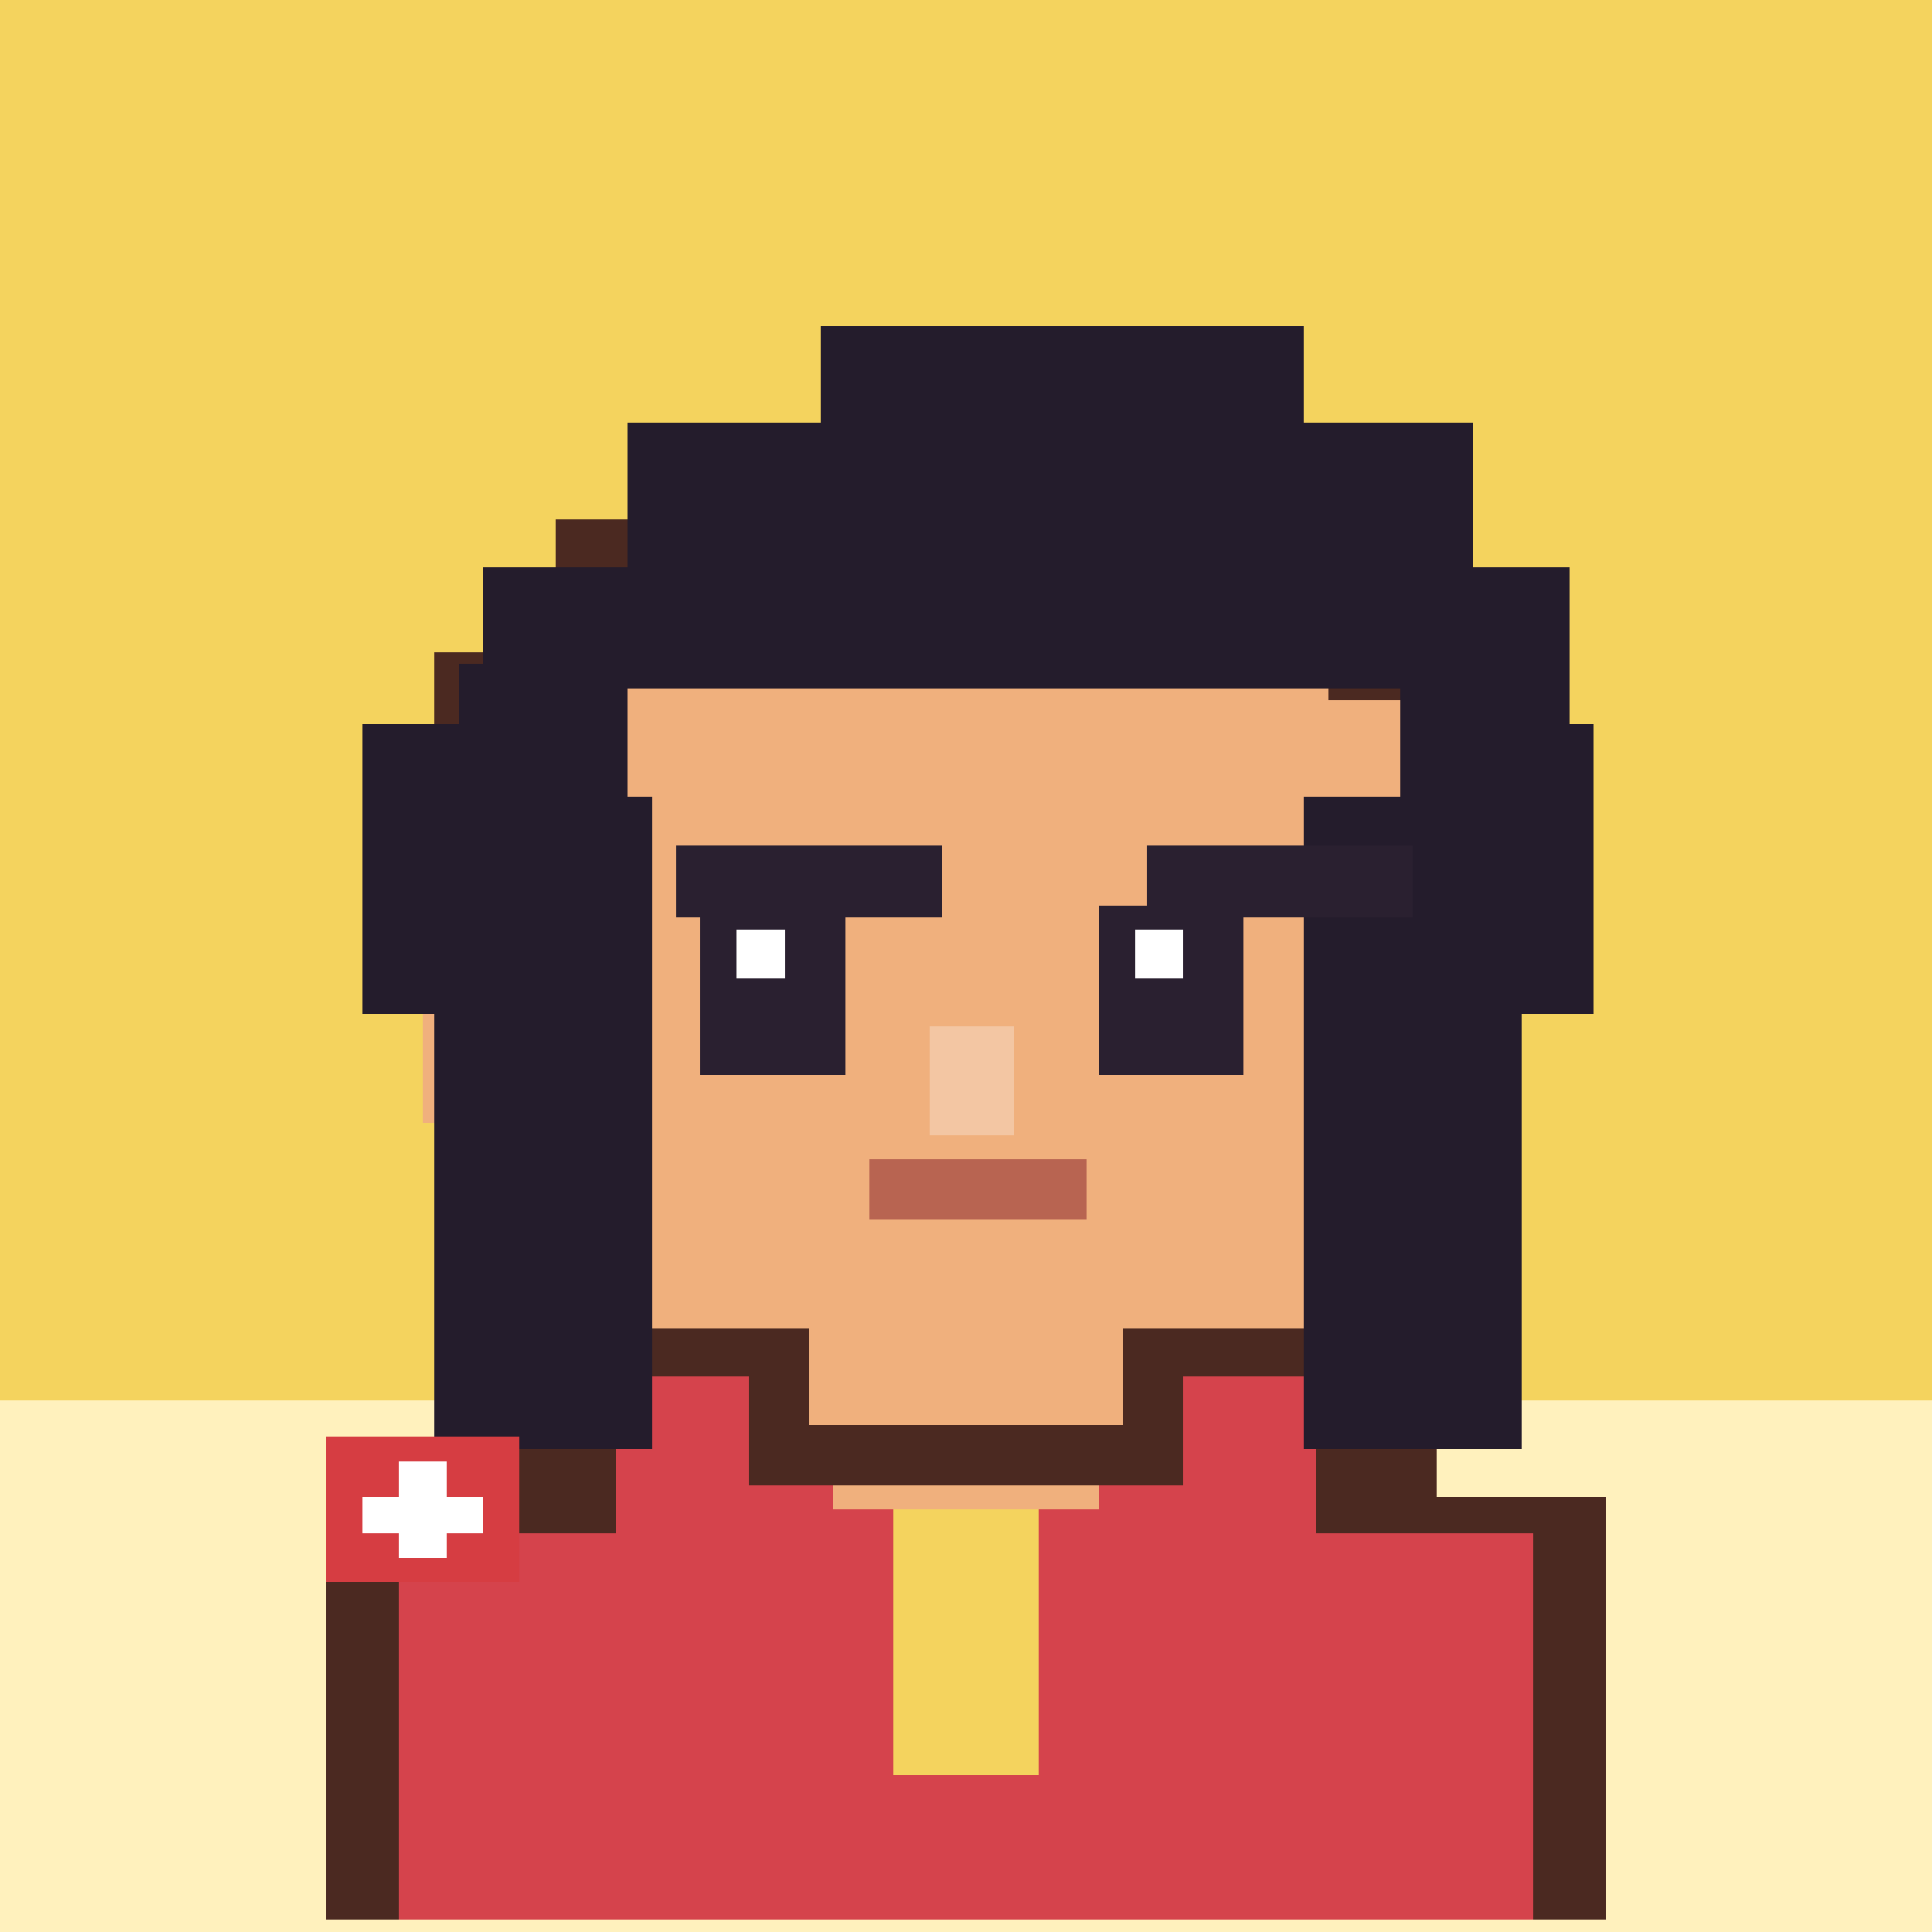
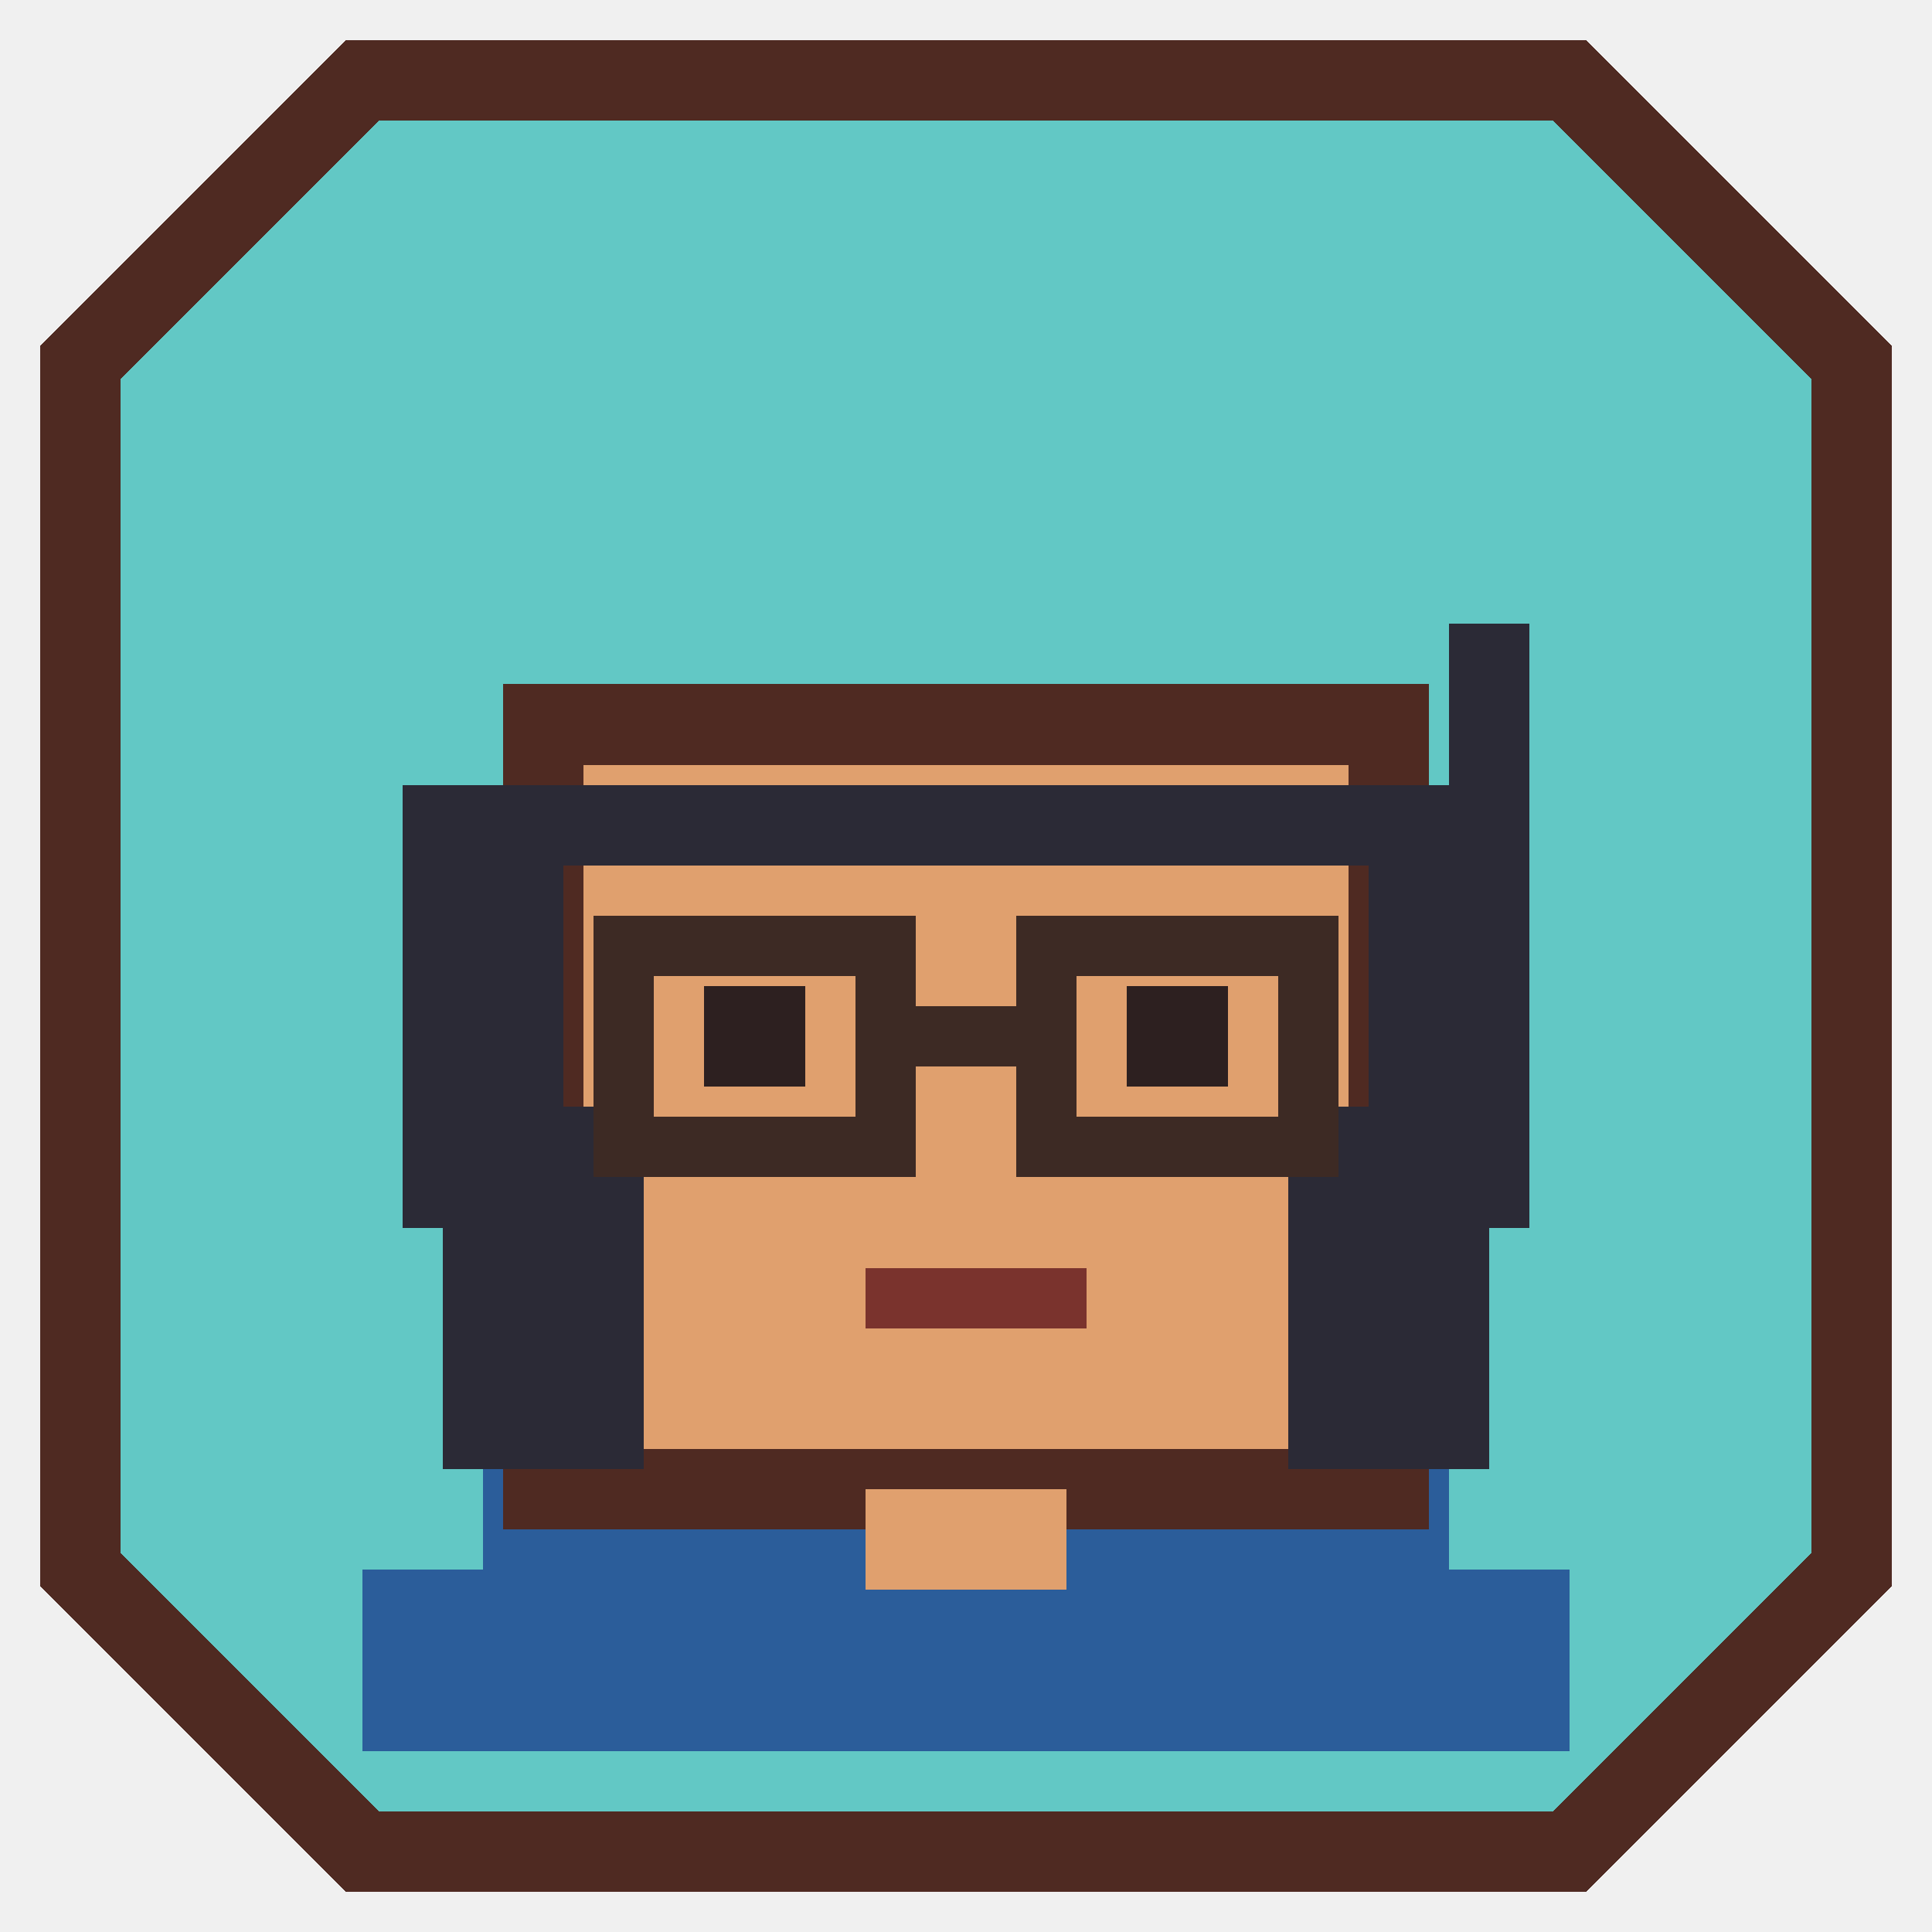
- <svg xmlns="http://www.w3.org/2000/svg" viewBox="0 0 160 160" shape-rendering="crispEdges">
-   <path fill="#f4d35e" d="M0 0h160v160H0z" />
-   <path fill="#fff1bd" d="M0 116h160v44H0z" />
-   <path fill="#4b2921" d="M27 159v-35h14v-16h78v16h14v35z" />
-   <path fill="#d5434c" d="M33 159v-32h18v-14h58v14h18v32z" />
-   <path fill="#f4d35e" d="M74 113h12v34H74z" />
-   <path fill="#f0b07d" d="M69 103h22v22H69zM35 68h17v25H35zm73 0h18v25h-18z" />
-   <path fill="#4b2921" d="M46 43h68v11h10v47h-10v13H98v9H62v-9H46v-13H36V54h10z" />
-   <path fill="#f0b07d" d="M50 48h60v10h10v40h-12v12H93v8H67v-8H52V98H42V58h8z" />
-   <path fill="#241c2c" d="M40 47h12V35h16V27h40v8h14v12h8v35h-14V57H52v25H38V55h2z" />
-   <path fill="#241c2c" d="M38 66h16v54H36V84h-6V60h8zm70 0h16v-6h8v24h-6v36h-18z" />
-   <path fill="#2a2030" d="M56 70h22v6H56zm39 0h22v6H95z" />
-   <path fill="#2a2030" d="M58 75h12v14H58zm33 0h12v14H91z" />
-   <path fill="#fff" d="M61 77h4v4h-4zm33 0h4v4h-4z" />
-   <path fill="#b86451" d="M72 96h18v5H72z" />
-   <path fill="#f3c6a3" d="M77 85h7v9h-7z" />
-   <path fill="#d63d42" d="M27 119h16v12H27z" />
-   <path fill="#fff" d="M33 121h4v8h-4zm-3 3h10v3H30z" />
+ <svg xmlns="http://www.w3.org/2000/svg" viewBox="0 0 96 96" shape-rendering="crispEdges">
+   <path fill="#62C8C5" stroke="#4F2A22" stroke-width="4" d="M18 4h60l14 14v60L78 92H18L4 78V18z" />
+   <rect x="24" y="70" width="48" height="17" fill="#2B5D9A" />
+   <rect x="18" y="78" width="60" height="9" fill="#2B5D9A" />
+   <rect x="27" y="36" width="42" height="38" fill="#E0A06E" stroke="#4F2A22" stroke-width="4" />
+   <path fill="#2B2A36" d="M24 31h48v8H20v22h8V43h40v18h8V31z" />
+   <rect x="22" y="55" width="10" height="18" fill="#2B2A36" />
+   <rect x="64" y="55" width="10" height="18" fill="#2B2A36" />
+   <rect x="35" y="49" width="5" height="5" fill="#2D2020" />
+   <rect x="56" y="49" width="5" height="5" fill="#2D2020" />
+   <rect x="43" y="63" width="11" height="3" fill="#7A332D" />
+   <rect x="31" y="47" width="13" height="10" fill="none" stroke="#3D2A24" stroke-width="3" />
+   <rect x="52" y="47" width="13" height="10" fill="none" stroke="#3D2A24" stroke-width="3" />
+   <rect x="44" y="50" width="8" height="3" fill="#3D2A24" />
+   <rect x="43" y="74" width="10" height="5" fill="#E0A06E" />
</svg>
